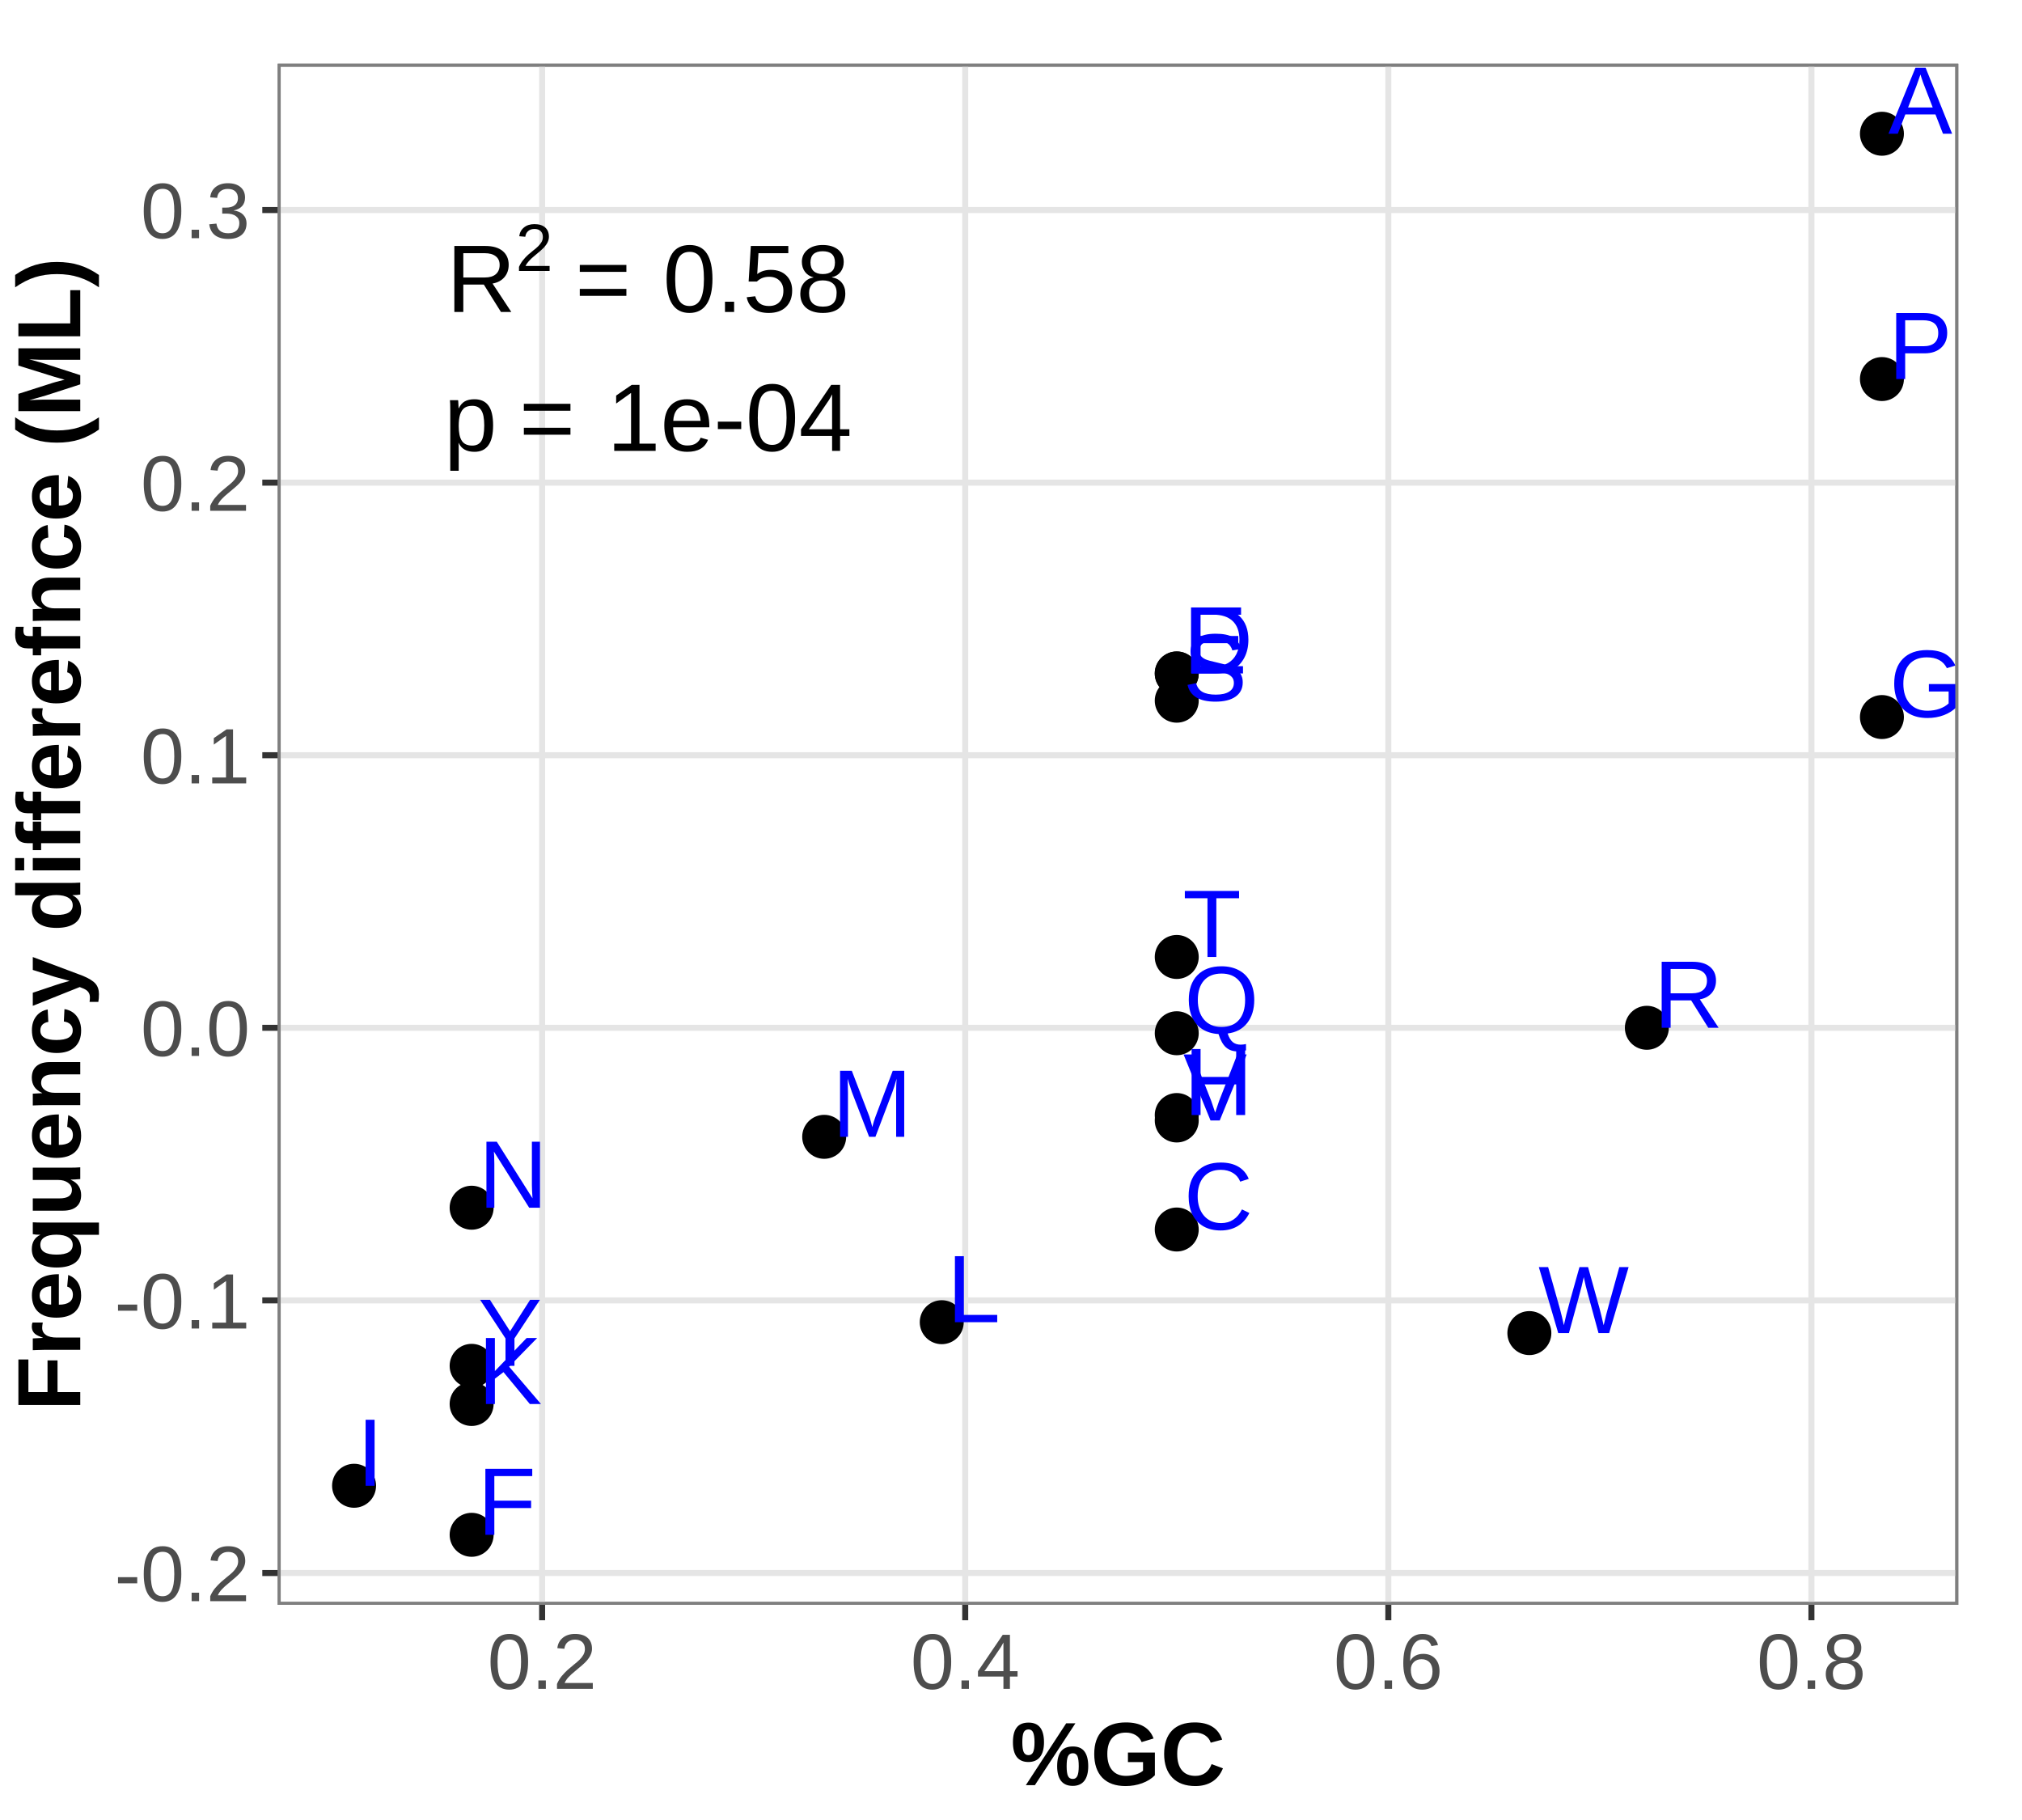
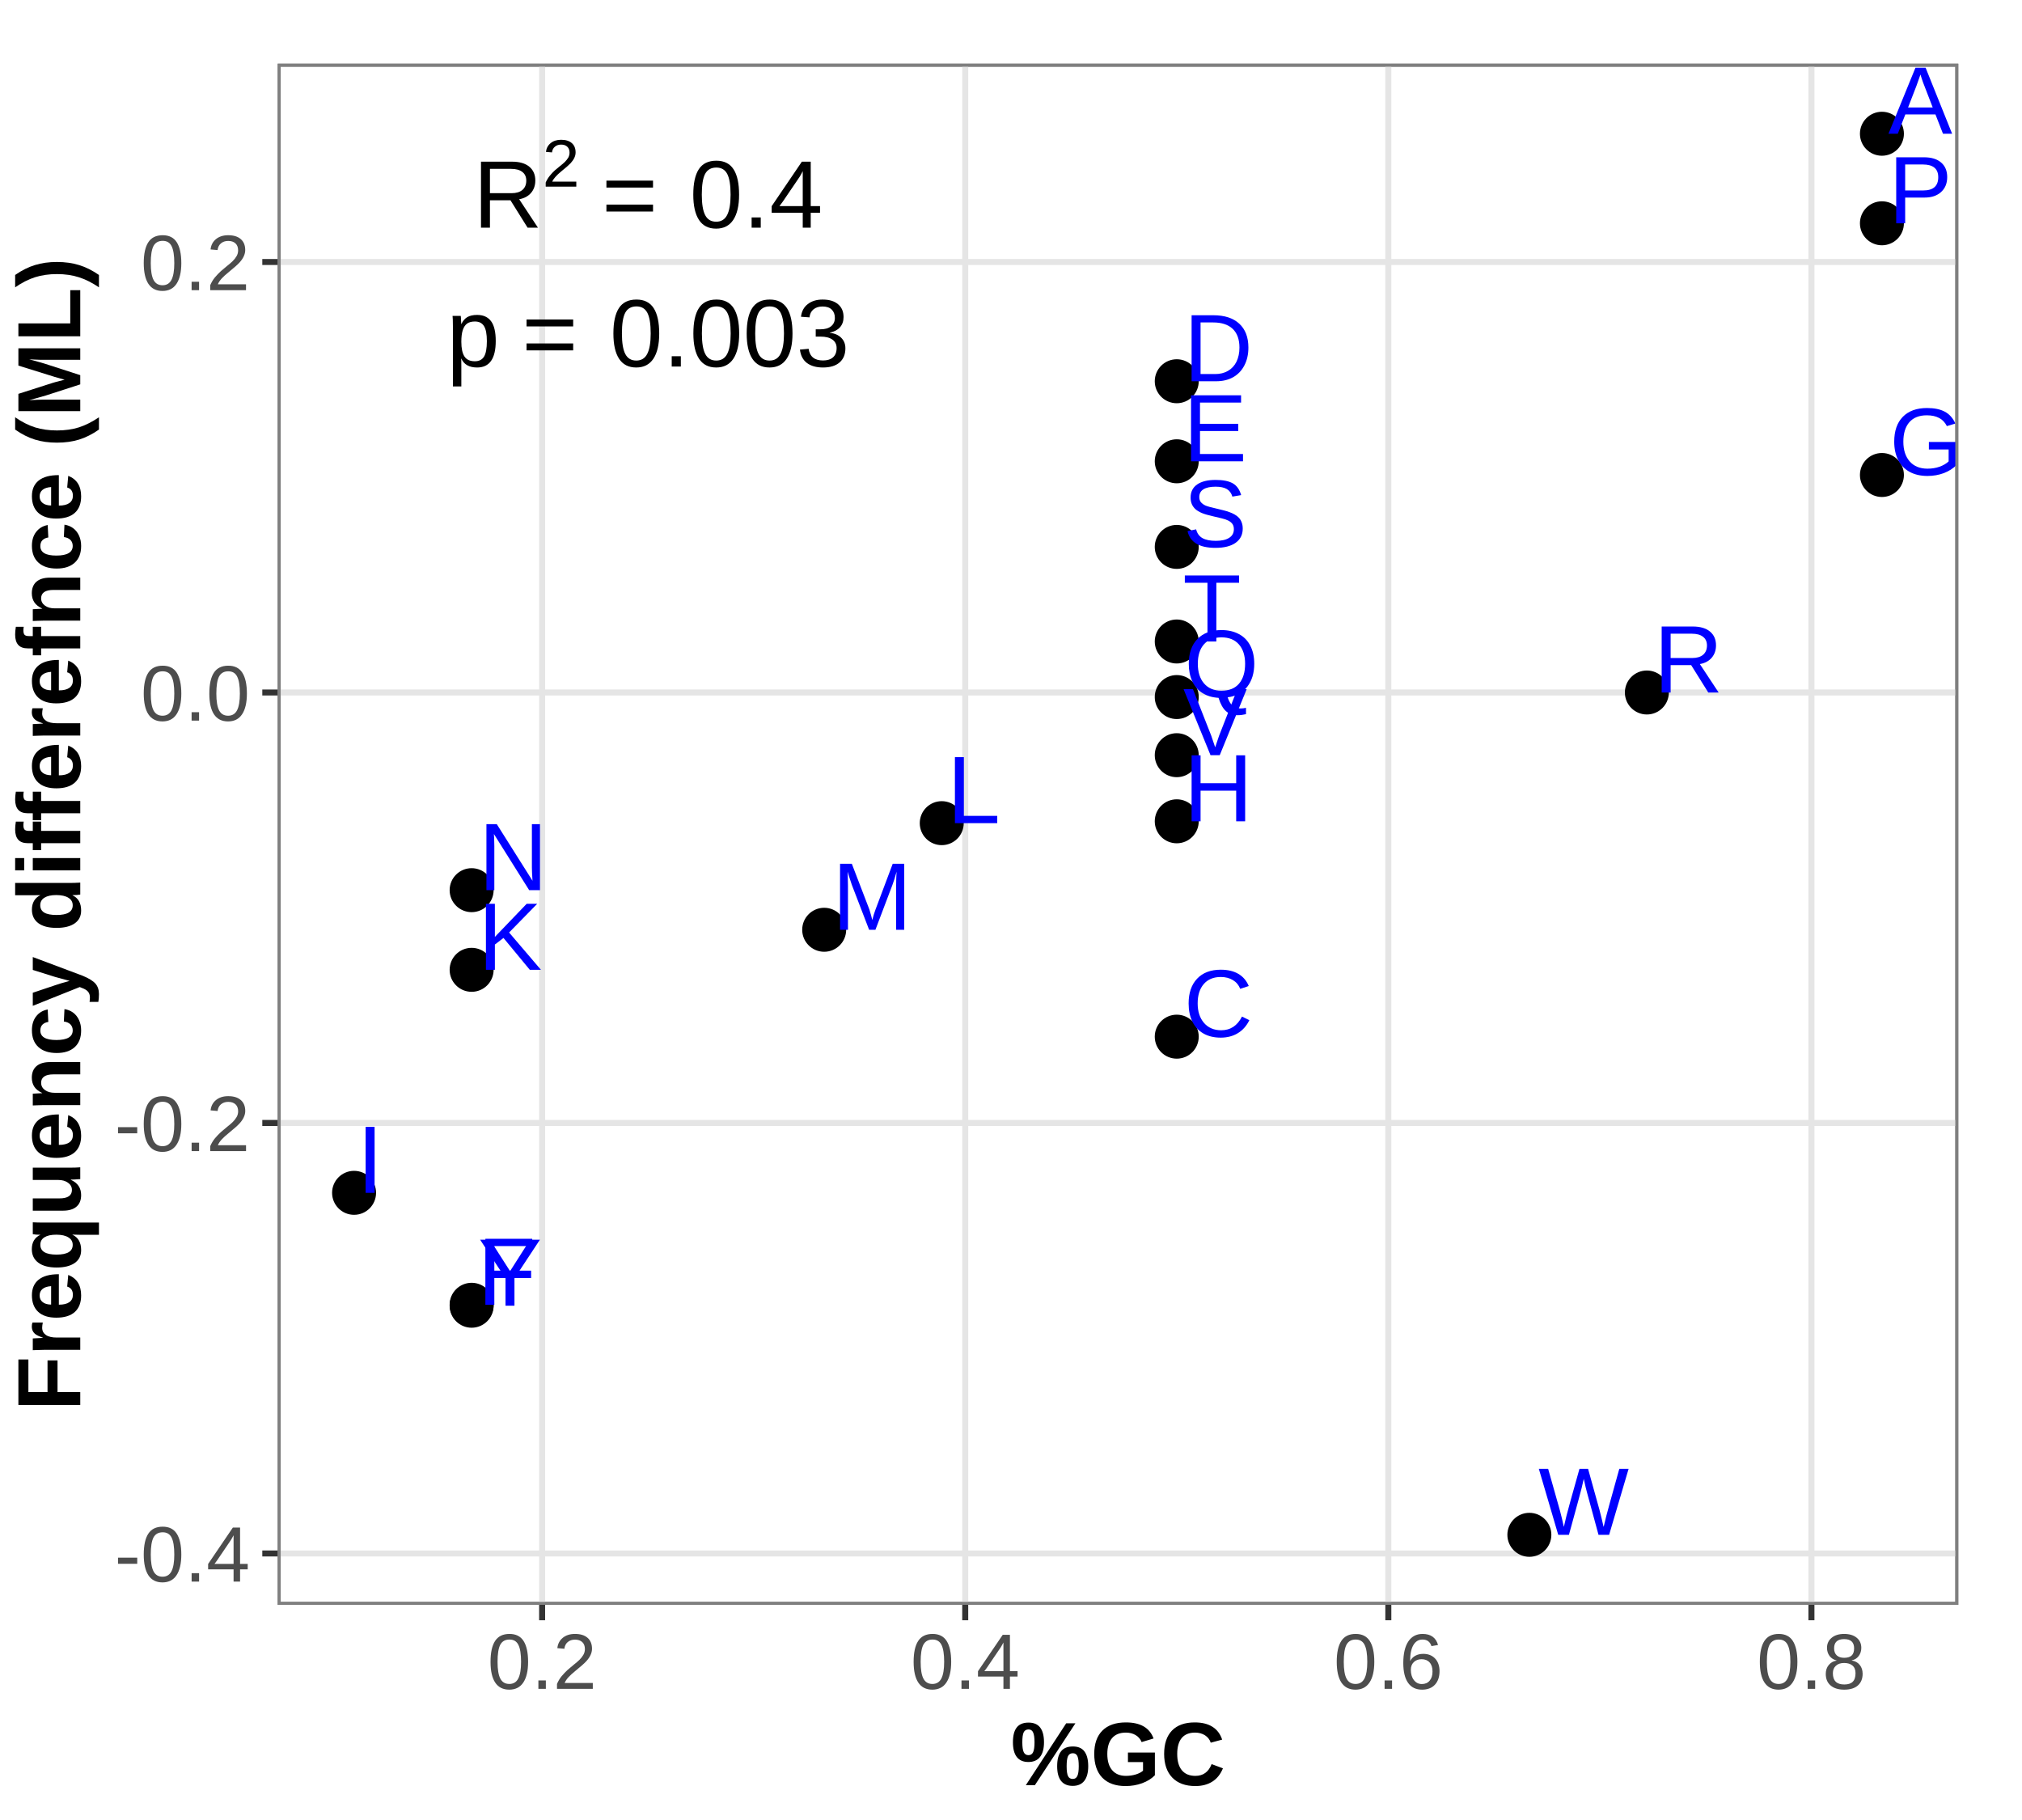
<svg xmlns="http://www.w3.org/2000/svg" class="svglite" width="360.00pt" height="324.00pt" viewBox="0 0 360.00 324.00">
  <defs>
    <style type="text/css">
    .svglite line, .svglite polyline, .svglite polygon, .svglite path, .svglite rect, .svglite circle {
      fill: none;
      stroke: #000000;
      stroke-linecap: round;
      stroke-linejoin: round;
      stroke-miterlimit: 10.00;
    }
    .svglite text {
      white-space: pre;
    }
  </style>
  </defs>
  <rect width="100%" height="100%" style="stroke: none; fill: #FFFFFF;" />
  <defs>
    <clipPath id="cpMC4wMHwzNjAuMDB8MC4wMHwzMjQuMDA=">
      <rect x="0.00" y="0.00" width="360.00" height="324.00" />
    </clipPath>
  </defs>
  <g clip-path="url(#cpMC4wMHwzNjAuMDB8MC4wMHwzMjQuMDA=)">
    <rect x="0.00" y="0.00" width="360.00" height="324.00" style="stroke-width: 1.07; stroke: #FFFFFF; fill: #FFFFFF;" />
  </g>
  <defs>
    <clipPath id="cpNDkuNDR8MzQ4LjY2fDExLjM0fDI4NS43MA==">
      <rect x="49.44" y="11.34" width="299.22" height="274.36" />
    </clipPath>
  </defs>
  <g clip-path="url(#cpNDkuNDR8MzQ4LjY2fDExLjM0fDI4NS43MA==)">
    <rect x="49.44" y="11.34" width="299.22" height="274.36" style="stroke-width: 1.07; stroke: #7F7F7F; fill: #FFFFFF;" />
-     <polyline points="49.44,280.03 348.66,280.03 " style="stroke-width: 1.07; stroke: #E5E5E5; stroke-linecap: butt;" />
-     <polyline points="49.44,231.50 348.66,231.50 " style="stroke-width: 1.07; stroke: #E5E5E5; stroke-linecap: butt;" />
-     <polyline points="49.44,182.97 348.66,182.97 " style="stroke-width: 1.07; stroke: #E5E5E5; stroke-linecap: butt;" />
-     <polyline points="49.44,134.45 348.66,134.45 " style="stroke-width: 1.07; stroke: #E5E5E5; stroke-linecap: butt;" />
-     <polyline points="49.44,85.92 348.66,85.92 " style="stroke-width: 1.07; stroke: #E5E5E5; stroke-linecap: butt;" />
-     <polyline points="49.44,37.39 348.66,37.39 " style="stroke-width: 1.07; stroke: #E5E5E5; stroke-linecap: butt;" />
+     <polyline points="49.44,276.55 348.66,276.55 " style="stroke-width: 1.07; stroke: #E5E5E5; stroke-linecap: butt;" />
+     <polyline points="49.44,199.91 348.66,199.91 " style="stroke-width: 1.07; stroke: #E5E5E5; stroke-linecap: butt;" />
+     <polyline points="49.44,123.28 348.66,123.28 " style="stroke-width: 1.07; stroke: #E5E5E5; stroke-linecap: butt;" />
+     <polyline points="49.44,46.64 348.66,46.64 " style="stroke-width: 1.07; stroke: #E5E5E5; stroke-linecap: butt;" />
    <polyline points="96.52,285.70 96.52,11.34 " style="stroke-width: 1.07; stroke: #E5E5E5; stroke-linecap: butt;" />
    <polyline points="171.85,285.70 171.85,11.34 " style="stroke-width: 1.07; stroke: #E5E5E5; stroke-linecap: butt;" />
    <polyline points="247.18,285.70 247.18,11.34 " style="stroke-width: 1.07; stroke: #E5E5E5; stroke-linecap: butt;" />
    <polyline points="322.51,285.70 322.51,11.34 " style="stroke-width: 1.07; stroke: #E5E5E5; stroke-linecap: butt;" />
-     <text x="79.49" y="55.54" style="font-size: 17.07px; font-family: &quot;Arial&quot;;" textLength="12.33px" lengthAdjust="spacingAndGlyphs">R</text>
-     <text x="91.81" y="48.24" style="font-size: 11.95px; font-family: &quot;Arial&quot;;" textLength="6.64px" lengthAdjust="spacingAndGlyphs">2</text>
-     <text x="102.40" y="55.54" style="font-size: 17.07px; font-family: &quot;Arial&quot;;" textLength="11.67px" lengthAdjust="spacingAndGlyphs">=</text>
-     <text x="118.02" y="55.54" style="font-size: 17.07px; font-family: &quot;Arial&quot;;" textLength="33.21px" lengthAdjust="spacingAndGlyphs">0.58</text>
-     <text x="79.01" y="80.26" style="font-size: 17.07px; font-family: &quot;Arial&quot;;" textLength="9.49px" lengthAdjust="spacingAndGlyphs">p</text>
-     <text x="92.44" y="80.26" style="font-size: 17.07px; font-family: &quot;Arial&quot;;" textLength="11.67px" lengthAdjust="spacingAndGlyphs">=</text>
-     <text x="108.06" y="80.26" style="font-size: 17.07px; font-family: &quot;Arial&quot;;" textLength="43.64px" lengthAdjust="spacingAndGlyphs">1e-04</text>
+     <text x="84.23" y="40.53" style="font-size: 17.07px; font-family: &quot;Arial&quot;;" textLength="12.33px" lengthAdjust="spacingAndGlyphs">R</text>
+     <text x="96.56" y="33.23" style="font-size: 11.95px; font-family: &quot;Arial&quot;;" textLength="6.64px" lengthAdjust="spacingAndGlyphs">2</text>
+     <text x="107.14" y="40.53" style="font-size: 17.07px; font-family: &quot;Arial&quot;;" textLength="11.67px" lengthAdjust="spacingAndGlyphs">=</text>
+     <text x="122.76" y="40.53" style="font-size: 17.07px; font-family: &quot;Arial&quot;;" textLength="23.72px" lengthAdjust="spacingAndGlyphs">0.4</text>
+     <text x="79.48" y="65.25" style="font-size: 17.07px; font-family: &quot;Arial&quot;;" textLength="9.49px" lengthAdjust="spacingAndGlyphs">p</text>
+     <text x="92.92" y="65.25" style="font-size: 17.07px; font-family: &quot;Arial&quot;;" textLength="11.67px" lengthAdjust="spacingAndGlyphs">=</text>
+     <text x="108.54" y="65.25" style="font-size: 17.07px; font-family: &quot;Arial&quot;;" textLength="42.70px" lengthAdjust="spacingAndGlyphs">0.003</text>
    <circle cx="335.06" cy="23.81" r="3.56" style="stroke-width: 0.71; fill: #000000;" />
-     <circle cx="209.51" cy="218.88" r="3.56" style="stroke-width: 0.71; fill: #000000;" />
-     <circle cx="209.51" cy="119.89" r="3.56" style="stroke-width: 0.71; fill: #000000;" />
-     <circle cx="209.51" cy="119.89" r="3.56" style="stroke-width: 0.71; fill: #000000;" />
-     <circle cx="83.97" cy="273.23" r="3.56" style="stroke-width: 0.71; fill: #000000;" />
-     <circle cx="335.06" cy="127.65" r="3.56" style="stroke-width: 0.71; fill: #000000;" />
-     <circle cx="209.51" cy="198.50" r="3.56" style="stroke-width: 0.71; fill: #000000;" />
-     <circle cx="63.04" cy="264.50" r="3.56" style="stroke-width: 0.71; fill: #000000;" />
-     <circle cx="83.97" cy="249.94" r="3.56" style="stroke-width: 0.71; fill: #000000;" />
-     <circle cx="167.67" cy="235.38" r="3.56" style="stroke-width: 0.71; fill: #000000;" />
-     <circle cx="146.74" cy="202.38" r="3.56" style="stroke-width: 0.71; fill: #000000;" />
-     <circle cx="83.97" cy="215.00" r="3.56" style="stroke-width: 0.71; fill: #000000;" />
-     <circle cx="335.06" cy="67.48" r="3.56" style="stroke-width: 0.71; fill: #000000;" />
-     <circle cx="209.51" cy="183.94" r="3.56" style="stroke-width: 0.71; fill: #000000;" />
-     <circle cx="293.21" cy="182.97" r="3.56" style="stroke-width: 0.71; fill: #000000;" />
-     <circle cx="209.51" cy="124.74" r="3.56" style="stroke-width: 0.71; fill: #000000;" />
-     <circle cx="209.51" cy="170.36" r="3.56" style="stroke-width: 0.71; fill: #000000;" />
-     <circle cx="209.51" cy="199.47" r="3.56" style="stroke-width: 0.71; fill: #000000;" />
-     <circle cx="272.29" cy="237.32" r="3.56" style="stroke-width: 0.71; fill: #000000;" />
-     <circle cx="83.97" cy="243.15" r="3.56" style="stroke-width: 0.71; fill: #000000;" />
+     <circle cx="209.51" cy="184.55" r="3.56" style="stroke-width: 0.71; fill: #000000;" />
+     <circle cx="209.51" cy="67.87" r="3.56" style="stroke-width: 0.71; fill: #000000;" />
+     <circle cx="209.51" cy="82.12" r="3.56" style="stroke-width: 0.71; fill: #000000;" />
+     <circle cx="83.97" cy="232.28" r="3.56" style="stroke-width: 0.71; fill: #000000;" />
+     <circle cx="335.06" cy="84.56" r="3.56" style="stroke-width: 0.71; fill: #000000;" />
+     <circle cx="209.51" cy="146.21" r="3.56" style="stroke-width: 0.71; fill: #000000;" />
+     <circle cx="63.04" cy="212.35" r="3.56" style="stroke-width: 0.71; fill: #000000;" />
+     <circle cx="83.97" cy="172.65" r="3.56" style="stroke-width: 0.71; fill: #000000;" />
+     <circle cx="167.67" cy="146.54" r="3.56" style="stroke-width: 0.71; fill: #000000;" />
+     <circle cx="146.74" cy="165.52" r="3.56" style="stroke-width: 0.71; fill: #000000;" />
+     <circle cx="83.97" cy="158.47" r="3.56" style="stroke-width: 0.71; fill: #000000;" />
+     <circle cx="335.06" cy="39.75" r="3.56" style="stroke-width: 0.71; fill: #000000;" />
+     <circle cx="209.51" cy="124.09" r="3.56" style="stroke-width: 0.71; fill: #000000;" />
+     <circle cx="293.21" cy="123.28" r="3.56" style="stroke-width: 0.71; fill: #000000;" />
+     <circle cx="209.51" cy="97.36" r="3.56" style="stroke-width: 0.71; fill: #000000;" />
+     <circle cx="209.51" cy="114.20" r="3.56" style="stroke-width: 0.71; fill: #000000;" />
+     <circle cx="209.51" cy="134.44" r="3.56" style="stroke-width: 0.71; fill: #000000;" />
+     <circle cx="272.29" cy="273.23" r="3.56" style="stroke-width: 0.71; fill: #000000;" />
+     <circle cx="83.97" cy="232.45" r="3.56" style="stroke-width: 0.71; fill: #000000;" />
    <text x="336.20" y="23.81" style="font-size: 17.07px;fill: #0000FF; font-family: &quot;Arial&quot;;" textLength="11.38px" lengthAdjust="spacingAndGlyphs">A</text>
-     <text x="210.75" y="218.88" style="font-size: 17.07px;fill: #0000FF; font-family: &quot;Arial&quot;;" textLength="12.33px" lengthAdjust="spacingAndGlyphs">C</text>
-     <text x="210.75" y="119.89" style="font-size: 17.07px;fill: #0000FF; font-family: &quot;Arial&quot;;" textLength="12.33px" lengthAdjust="spacingAndGlyphs">D</text>
-     <text x="210.65" y="119.89" style="font-size: 17.07px;fill: #0000FF; font-family: &quot;Arial&quot;;" textLength="11.38px" lengthAdjust="spacingAndGlyphs">E</text>
-     <text x="85.01" y="273.23" style="font-size: 17.07px;fill: #0000FF; font-family: &quot;Arial&quot;;" textLength="10.43px" lengthAdjust="spacingAndGlyphs">F</text>
-     <text x="336.39" y="127.65" style="font-size: 17.07px;fill: #0000FF; font-family: &quot;Arial&quot;;" textLength="13.27px" lengthAdjust="spacingAndGlyphs">G</text>
-     <text x="210.75" y="198.50" style="font-size: 17.07px;fill: #0000FF; font-family: &quot;Arial&quot;;" textLength="12.33px" lengthAdjust="spacingAndGlyphs">H</text>
-     <text x="63.52" y="264.50" style="font-size: 17.07px;fill: #0000FF; font-family: &quot;Arial&quot;;" textLength="4.74px" lengthAdjust="spacingAndGlyphs">I</text>
-     <text x="85.11" y="249.94" style="font-size: 17.07px;fill: #0000FF; font-family: &quot;Arial&quot;;" textLength="11.38px" lengthAdjust="spacingAndGlyphs">K</text>
-     <text x="168.61" y="235.38" style="font-size: 17.07px;fill: #0000FF; font-family: &quot;Arial&quot;;" textLength="9.49px" lengthAdjust="spacingAndGlyphs">L</text>
-     <text x="148.16" y="202.38" style="font-size: 17.07px;fill: #0000FF; font-family: &quot;Arial&quot;;" textLength="14.21px" lengthAdjust="spacingAndGlyphs">M</text>
-     <text x="85.20" y="215.00" style="font-size: 17.07px;fill: #0000FF; font-family: &quot;Arial&quot;;" textLength="12.33px" lengthAdjust="spacingAndGlyphs">N</text>
-     <text x="336.20" y="67.48" style="font-size: 17.07px;fill: #0000FF; font-family: &quot;Arial&quot;;" textLength="11.38px" lengthAdjust="spacingAndGlyphs">P</text>
-     <text x="210.84" y="183.94" style="font-size: 17.07px;fill: #0000FF; font-family: &quot;Arial&quot;;" textLength="13.27px" lengthAdjust="spacingAndGlyphs">Q</text>
-     <text x="294.44" y="182.97" style="font-size: 17.07px;fill: #0000FF; font-family: &quot;Arial&quot;;" textLength="12.33px" lengthAdjust="spacingAndGlyphs">R</text>
-     <text x="210.65" y="124.74" style="font-size: 17.07px;fill: #0000FF; font-family: &quot;Arial&quot;;" textLength="11.38px" lengthAdjust="spacingAndGlyphs">S</text>
-     <text x="210.56" y="170.36" style="font-size: 17.07px;fill: #0000FF; font-family: &quot;Arial&quot;;" textLength="10.43px" lengthAdjust="spacingAndGlyphs">T</text>
-     <text x="210.65" y="199.47" style="font-size: 17.07px;fill: #0000FF; font-family: &quot;Arial&quot;;" textLength="11.38px" lengthAdjust="spacingAndGlyphs">V</text>
-     <text x="273.90" y="237.32" style="font-size: 17.07px;fill: #0000FF; font-family: &quot;Arial&quot;;" textLength="16.11px" lengthAdjust="spacingAndGlyphs">W</text>
-     <text x="85.11" y="243.15" style="font-size: 17.07px;fill: #0000FF; font-family: &quot;Arial&quot;;" textLength="11.38px" lengthAdjust="spacingAndGlyphs">Y</text>
+     <text x="210.75" y="184.55" style="font-size: 17.07px;fill: #0000FF; font-family: &quot;Arial&quot;;" textLength="12.33px" lengthAdjust="spacingAndGlyphs">C</text>
+     <text x="210.75" y="67.87" style="font-size: 17.07px;fill: #0000FF; font-family: &quot;Arial&quot;;" textLength="12.33px" lengthAdjust="spacingAndGlyphs">D</text>
+     <text x="210.65" y="82.12" style="font-size: 17.07px;fill: #0000FF; font-family: &quot;Arial&quot;;" textLength="11.38px" lengthAdjust="spacingAndGlyphs">E</text>
+     <text x="85.01" y="232.28" style="font-size: 17.07px;fill: #0000FF; font-family: &quot;Arial&quot;;" textLength="10.43px" lengthAdjust="spacingAndGlyphs">F</text>
+     <text x="336.39" y="84.56" style="font-size: 17.07px;fill: #0000FF; font-family: &quot;Arial&quot;;" textLength="13.27px" lengthAdjust="spacingAndGlyphs">G</text>
+     <text x="210.75" y="146.21" style="font-size: 17.07px;fill: #0000FF; font-family: &quot;Arial&quot;;" textLength="12.33px" lengthAdjust="spacingAndGlyphs">H</text>
+     <text x="63.52" y="212.35" style="font-size: 17.07px;fill: #0000FF; font-family: &quot;Arial&quot;;" textLength="4.74px" lengthAdjust="spacingAndGlyphs">I</text>
+     <text x="85.11" y="172.65" style="font-size: 17.07px;fill: #0000FF; font-family: &quot;Arial&quot;;" textLength="11.38px" lengthAdjust="spacingAndGlyphs">K</text>
+     <text x="168.61" y="146.54" style="font-size: 17.07px;fill: #0000FF; font-family: &quot;Arial&quot;;" textLength="9.49px" lengthAdjust="spacingAndGlyphs">L</text>
+     <text x="148.16" y="165.52" style="font-size: 17.07px;fill: #0000FF; font-family: &quot;Arial&quot;;" textLength="14.21px" lengthAdjust="spacingAndGlyphs">M</text>
+     <text x="85.20" y="158.47" style="font-size: 17.07px;fill: #0000FF; font-family: &quot;Arial&quot;;" textLength="12.33px" lengthAdjust="spacingAndGlyphs">N</text>
+     <text x="336.20" y="39.75" style="font-size: 17.07px;fill: #0000FF; font-family: &quot;Arial&quot;;" textLength="11.38px" lengthAdjust="spacingAndGlyphs">P</text>
+     <text x="210.84" y="124.09" style="font-size: 17.07px;fill: #0000FF; font-family: &quot;Arial&quot;;" textLength="13.27px" lengthAdjust="spacingAndGlyphs">Q</text>
+     <text x="294.44" y="123.28" style="font-size: 17.07px;fill: #0000FF; font-family: &quot;Arial&quot;;" textLength="12.33px" lengthAdjust="spacingAndGlyphs">R</text>
+     <text x="210.65" y="97.36" style="font-size: 17.07px;fill: #0000FF; font-family: &quot;Arial&quot;;" textLength="11.38px" lengthAdjust="spacingAndGlyphs">S</text>
+     <text x="210.56" y="114.20" style="font-size: 17.07px;fill: #0000FF; font-family: &quot;Arial&quot;;" textLength="10.43px" lengthAdjust="spacingAndGlyphs">T</text>
+     <text x="210.65" y="134.44" style="font-size: 17.07px;fill: #0000FF; font-family: &quot;Arial&quot;;" textLength="11.38px" lengthAdjust="spacingAndGlyphs">V</text>
+     <text x="273.90" y="273.23" style="font-size: 17.07px;fill: #0000FF; font-family: &quot;Arial&quot;;" textLength="16.11px" lengthAdjust="spacingAndGlyphs">W</text>
+     <text x="85.11" y="232.45" style="font-size: 17.07px;fill: #0000FF; font-family: &quot;Arial&quot;;" textLength="11.38px" lengthAdjust="spacingAndGlyphs">Y</text>
    <rect x="49.44" y="11.34" width="299.22" height="274.36" style="stroke-width: 1.07; stroke: #7F7F7F;" />
  </g>
  <g clip-path="url(#cpMC4wMHwzNjAuMDB8MC4wMHwzMjQuMDA=)">
-     <text x="44.51" y="285.04" text-anchor="end" style="font-size: 14.00px;fill: #4D4D4D; font-family: &quot;Arial&quot;;" textLength="24.11px" lengthAdjust="spacingAndGlyphs">-0.2</text>
-     <text x="44.51" y="236.51" text-anchor="end" style="font-size: 14.00px;fill: #4D4D4D; font-family: &quot;Arial&quot;;" textLength="24.11px" lengthAdjust="spacingAndGlyphs">-0.1</text>
-     <text x="44.51" y="187.98" text-anchor="end" style="font-size: 14.00px;fill: #4D4D4D; font-family: &quot;Arial&quot;;" textLength="19.45px" lengthAdjust="spacingAndGlyphs">0.0</text>
-     <text x="44.51" y="139.46" text-anchor="end" style="font-size: 14.00px;fill: #4D4D4D; font-family: &quot;Arial&quot;;" textLength="19.45px" lengthAdjust="spacingAndGlyphs">0.1</text>
-     <text x="44.51" y="90.93" text-anchor="end" style="font-size: 14.00px;fill: #4D4D4D; font-family: &quot;Arial&quot;;" textLength="19.45px" lengthAdjust="spacingAndGlyphs">0.2</text>
-     <text x="44.51" y="42.40" text-anchor="end" style="font-size: 14.00px;fill: #4D4D4D; font-family: &quot;Arial&quot;;" textLength="19.45px" lengthAdjust="spacingAndGlyphs">0.3</text>
-     <polyline points="46.70,280.03 49.44,280.03 " style="stroke-width: 1.07; stroke: #333333; stroke-linecap: butt;" />
-     <polyline points="46.70,231.50 49.44,231.50 " style="stroke-width: 1.07; stroke: #333333; stroke-linecap: butt;" />
-     <polyline points="46.70,182.97 49.44,182.97 " style="stroke-width: 1.07; stroke: #333333; stroke-linecap: butt;" />
-     <polyline points="46.70,134.45 49.44,134.45 " style="stroke-width: 1.07; stroke: #333333; stroke-linecap: butt;" />
-     <polyline points="46.70,85.92 49.44,85.92 " style="stroke-width: 1.07; stroke: #333333; stroke-linecap: butt;" />
-     <polyline points="46.70,37.39 49.44,37.39 " style="stroke-width: 1.07; stroke: #333333; stroke-linecap: butt;" />
+     <text x="44.51" y="281.56" text-anchor="end" style="font-size: 14.00px;fill: #4D4D4D; font-family: &quot;Arial&quot;;" textLength="24.11px" lengthAdjust="spacingAndGlyphs">-0.4</text>
+     <text x="44.51" y="204.92" text-anchor="end" style="font-size: 14.00px;fill: #4D4D4D; font-family: &quot;Arial&quot;;" textLength="24.11px" lengthAdjust="spacingAndGlyphs">-0.2</text>
+     <text x="44.51" y="128.29" text-anchor="end" style="font-size: 14.00px;fill: #4D4D4D; font-family: &quot;Arial&quot;;" textLength="19.45px" lengthAdjust="spacingAndGlyphs">0.0</text>
+     <text x="44.51" y="51.66" text-anchor="end" style="font-size: 14.00px;fill: #4D4D4D; font-family: &quot;Arial&quot;;" textLength="19.45px" lengthAdjust="spacingAndGlyphs">0.2</text>
+     <polyline points="46.70,276.55 49.44,276.55 " style="stroke-width: 1.07; stroke: #333333; stroke-linecap: butt;" />
+     <polyline points="46.70,199.91 49.44,199.91 " style="stroke-width: 1.07; stroke: #333333; stroke-linecap: butt;" />
+     <polyline points="46.70,123.28 49.44,123.28 " style="stroke-width: 1.07; stroke: #333333; stroke-linecap: butt;" />
+     <polyline points="46.70,46.64 49.44,46.64 " style="stroke-width: 1.07; stroke: #333333; stroke-linecap: butt;" />
    <polyline points="96.52,288.44 96.52,285.70 " style="stroke-width: 1.07; stroke: #333333; stroke-linecap: butt;" />
    <polyline points="171.85,288.44 171.85,285.70 " style="stroke-width: 1.07; stroke: #333333; stroke-linecap: butt;" />
    <polyline points="247.18,288.44 247.18,285.70 " style="stroke-width: 1.07; stroke: #333333; stroke-linecap: butt;" />
    <polyline points="322.51,288.44 322.51,285.70 " style="stroke-width: 1.07; stroke: #333333; stroke-linecap: butt;" />
    <text x="96.52" y="300.66" text-anchor="middle" style="font-size: 14.00px;fill: #4D4D4D; font-family: &quot;Arial&quot;;" textLength="19.45px" lengthAdjust="spacingAndGlyphs">0.2</text>
    <text x="171.85" y="300.66" text-anchor="middle" style="font-size: 14.00px;fill: #4D4D4D; font-family: &quot;Arial&quot;;" textLength="19.45px" lengthAdjust="spacingAndGlyphs">0.4</text>
    <text x="247.18" y="300.66" text-anchor="middle" style="font-size: 14.00px;fill: #4D4D4D; font-family: &quot;Arial&quot;;" textLength="19.45px" lengthAdjust="spacingAndGlyphs">0.6</text>
    <text x="322.51" y="300.66" text-anchor="middle" style="font-size: 14.00px;fill: #4D4D4D; font-family: &quot;Arial&quot;;" textLength="19.45px" lengthAdjust="spacingAndGlyphs">0.8</text>
    <text x="199.05" y="317.80" text-anchor="middle" style="font-size: 16.00px; font-weight: bold; font-family: &quot;Arial&quot;;" textLength="38.22px" lengthAdjust="spacingAndGlyphs">%GC</text>
    <text transform="translate(14.29,148.52) rotate(-90)" text-anchor="middle" style="font-size: 16.00px; font-weight: bold; font-family: &quot;Arial&quot;;" textLength="205.34px" lengthAdjust="spacingAndGlyphs">Frequency differefnce (ML)</text>
  </g>
</svg>
